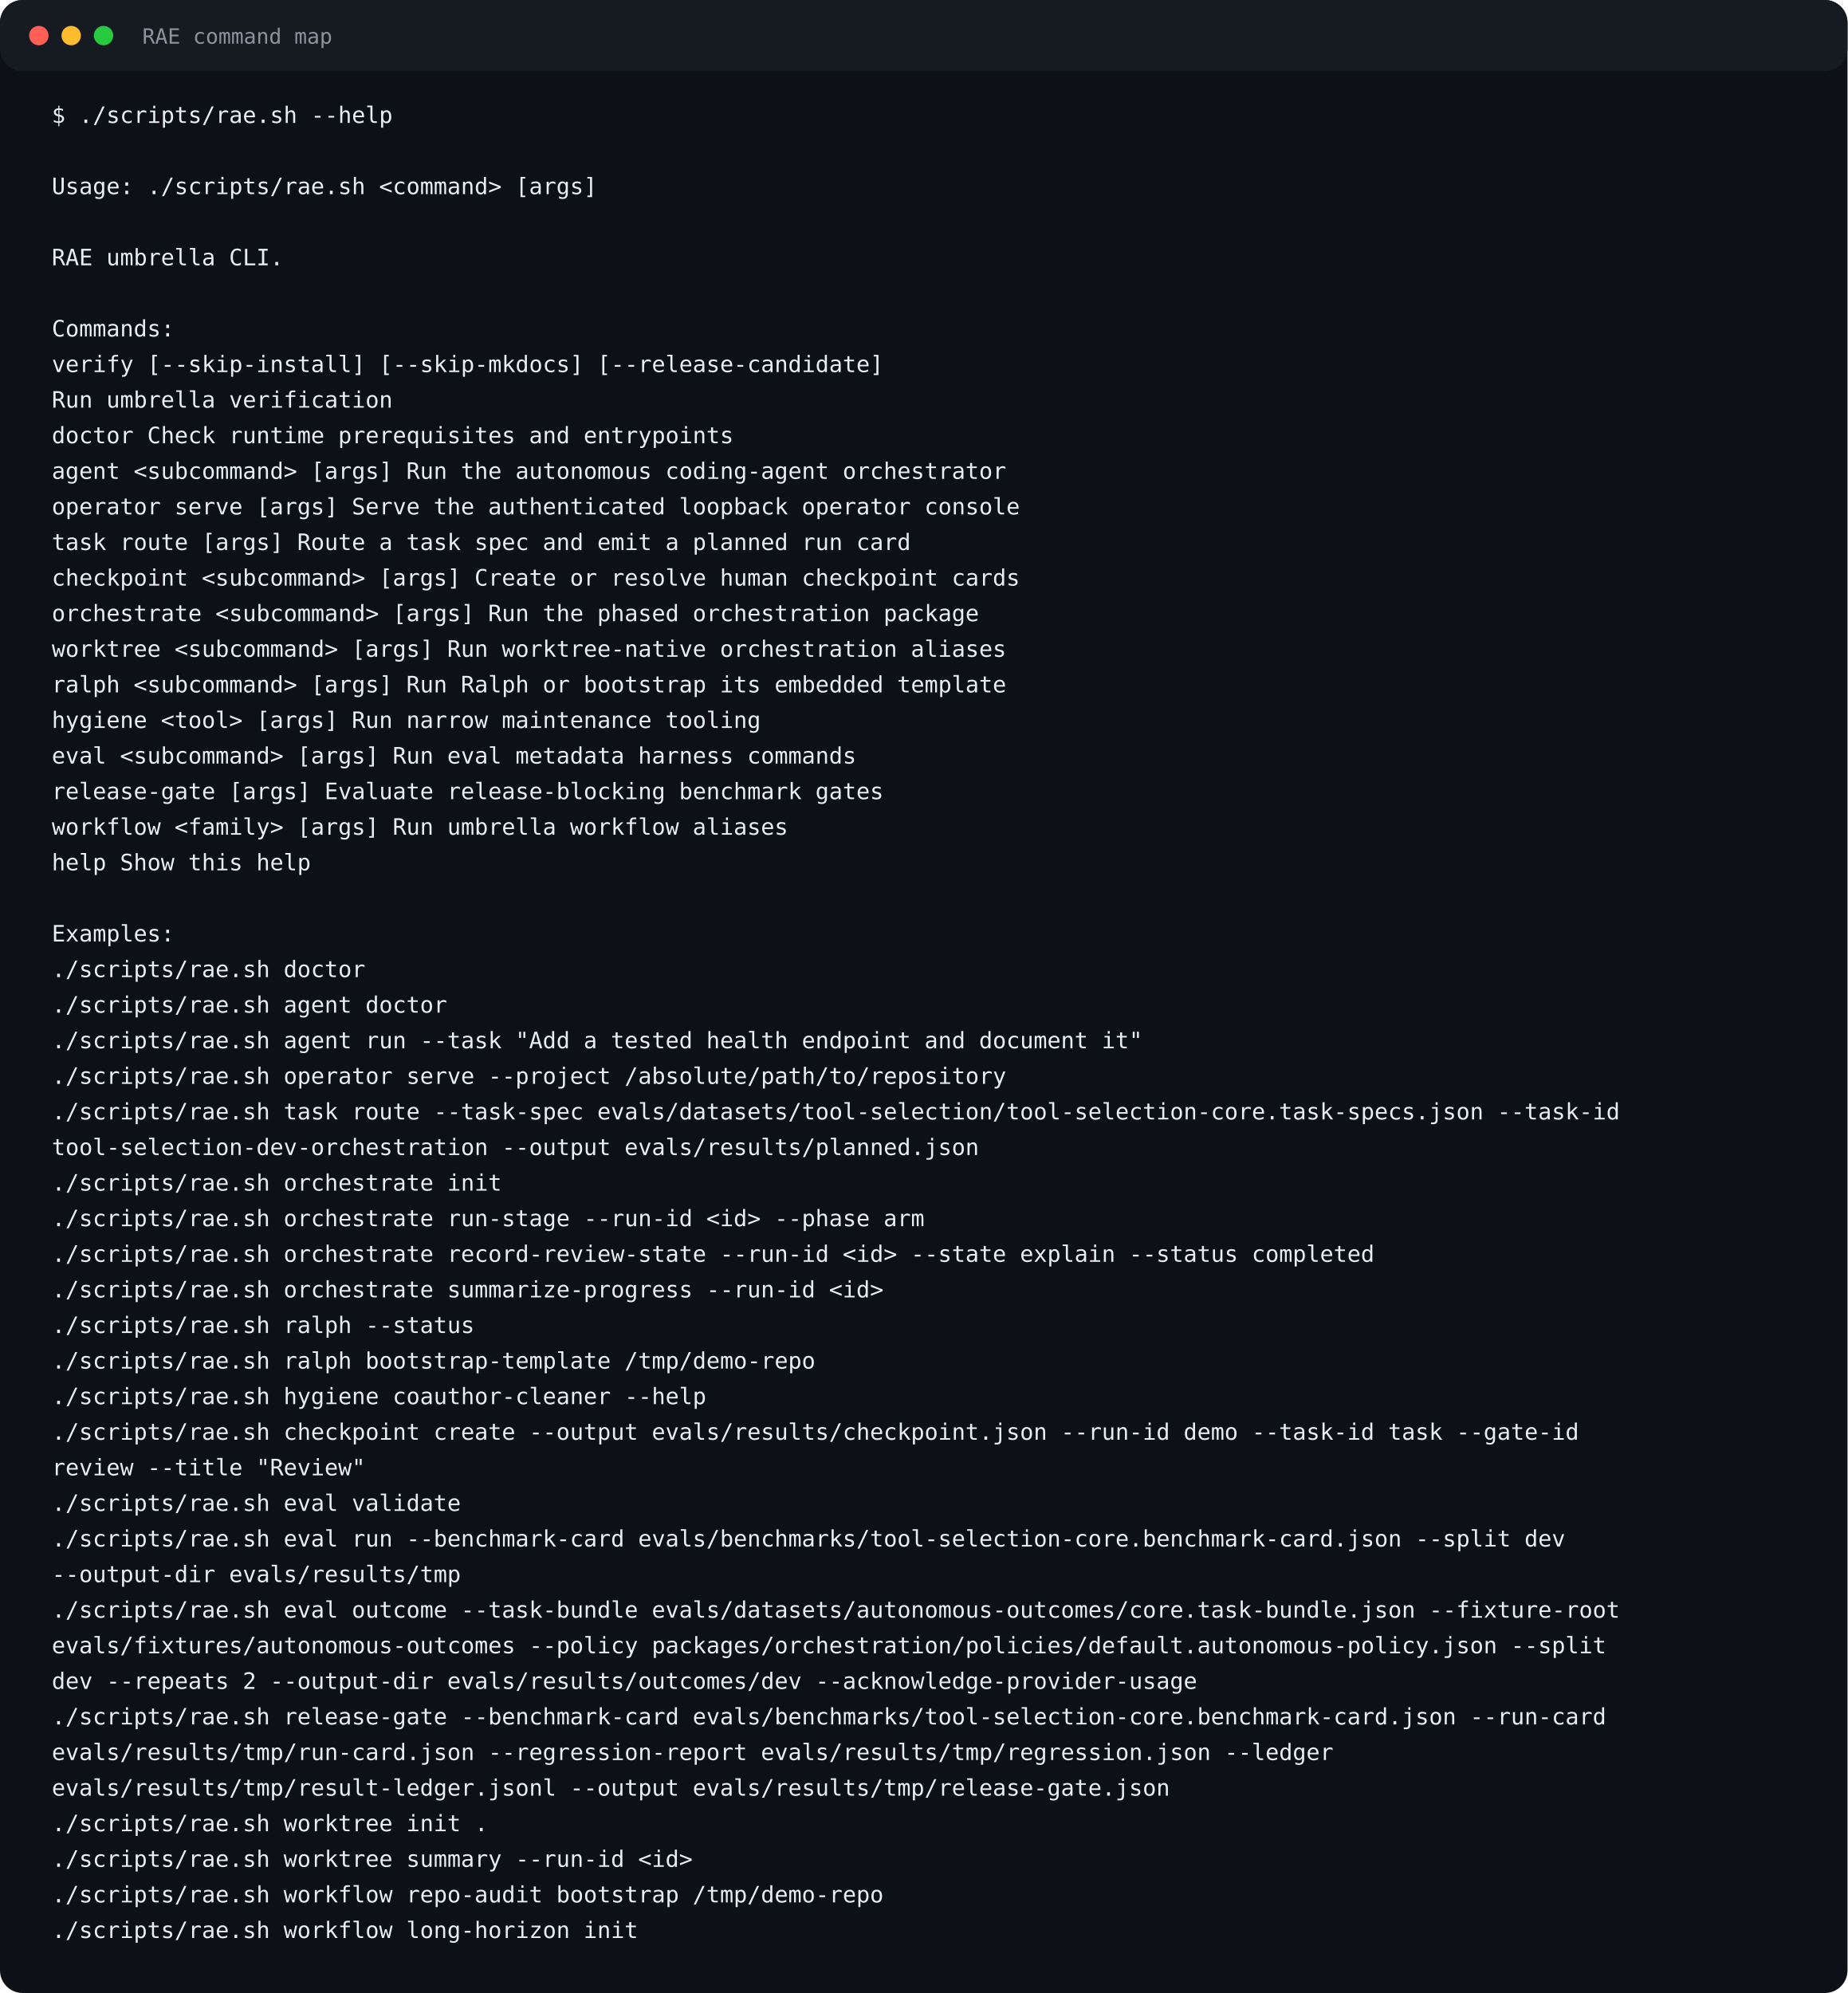
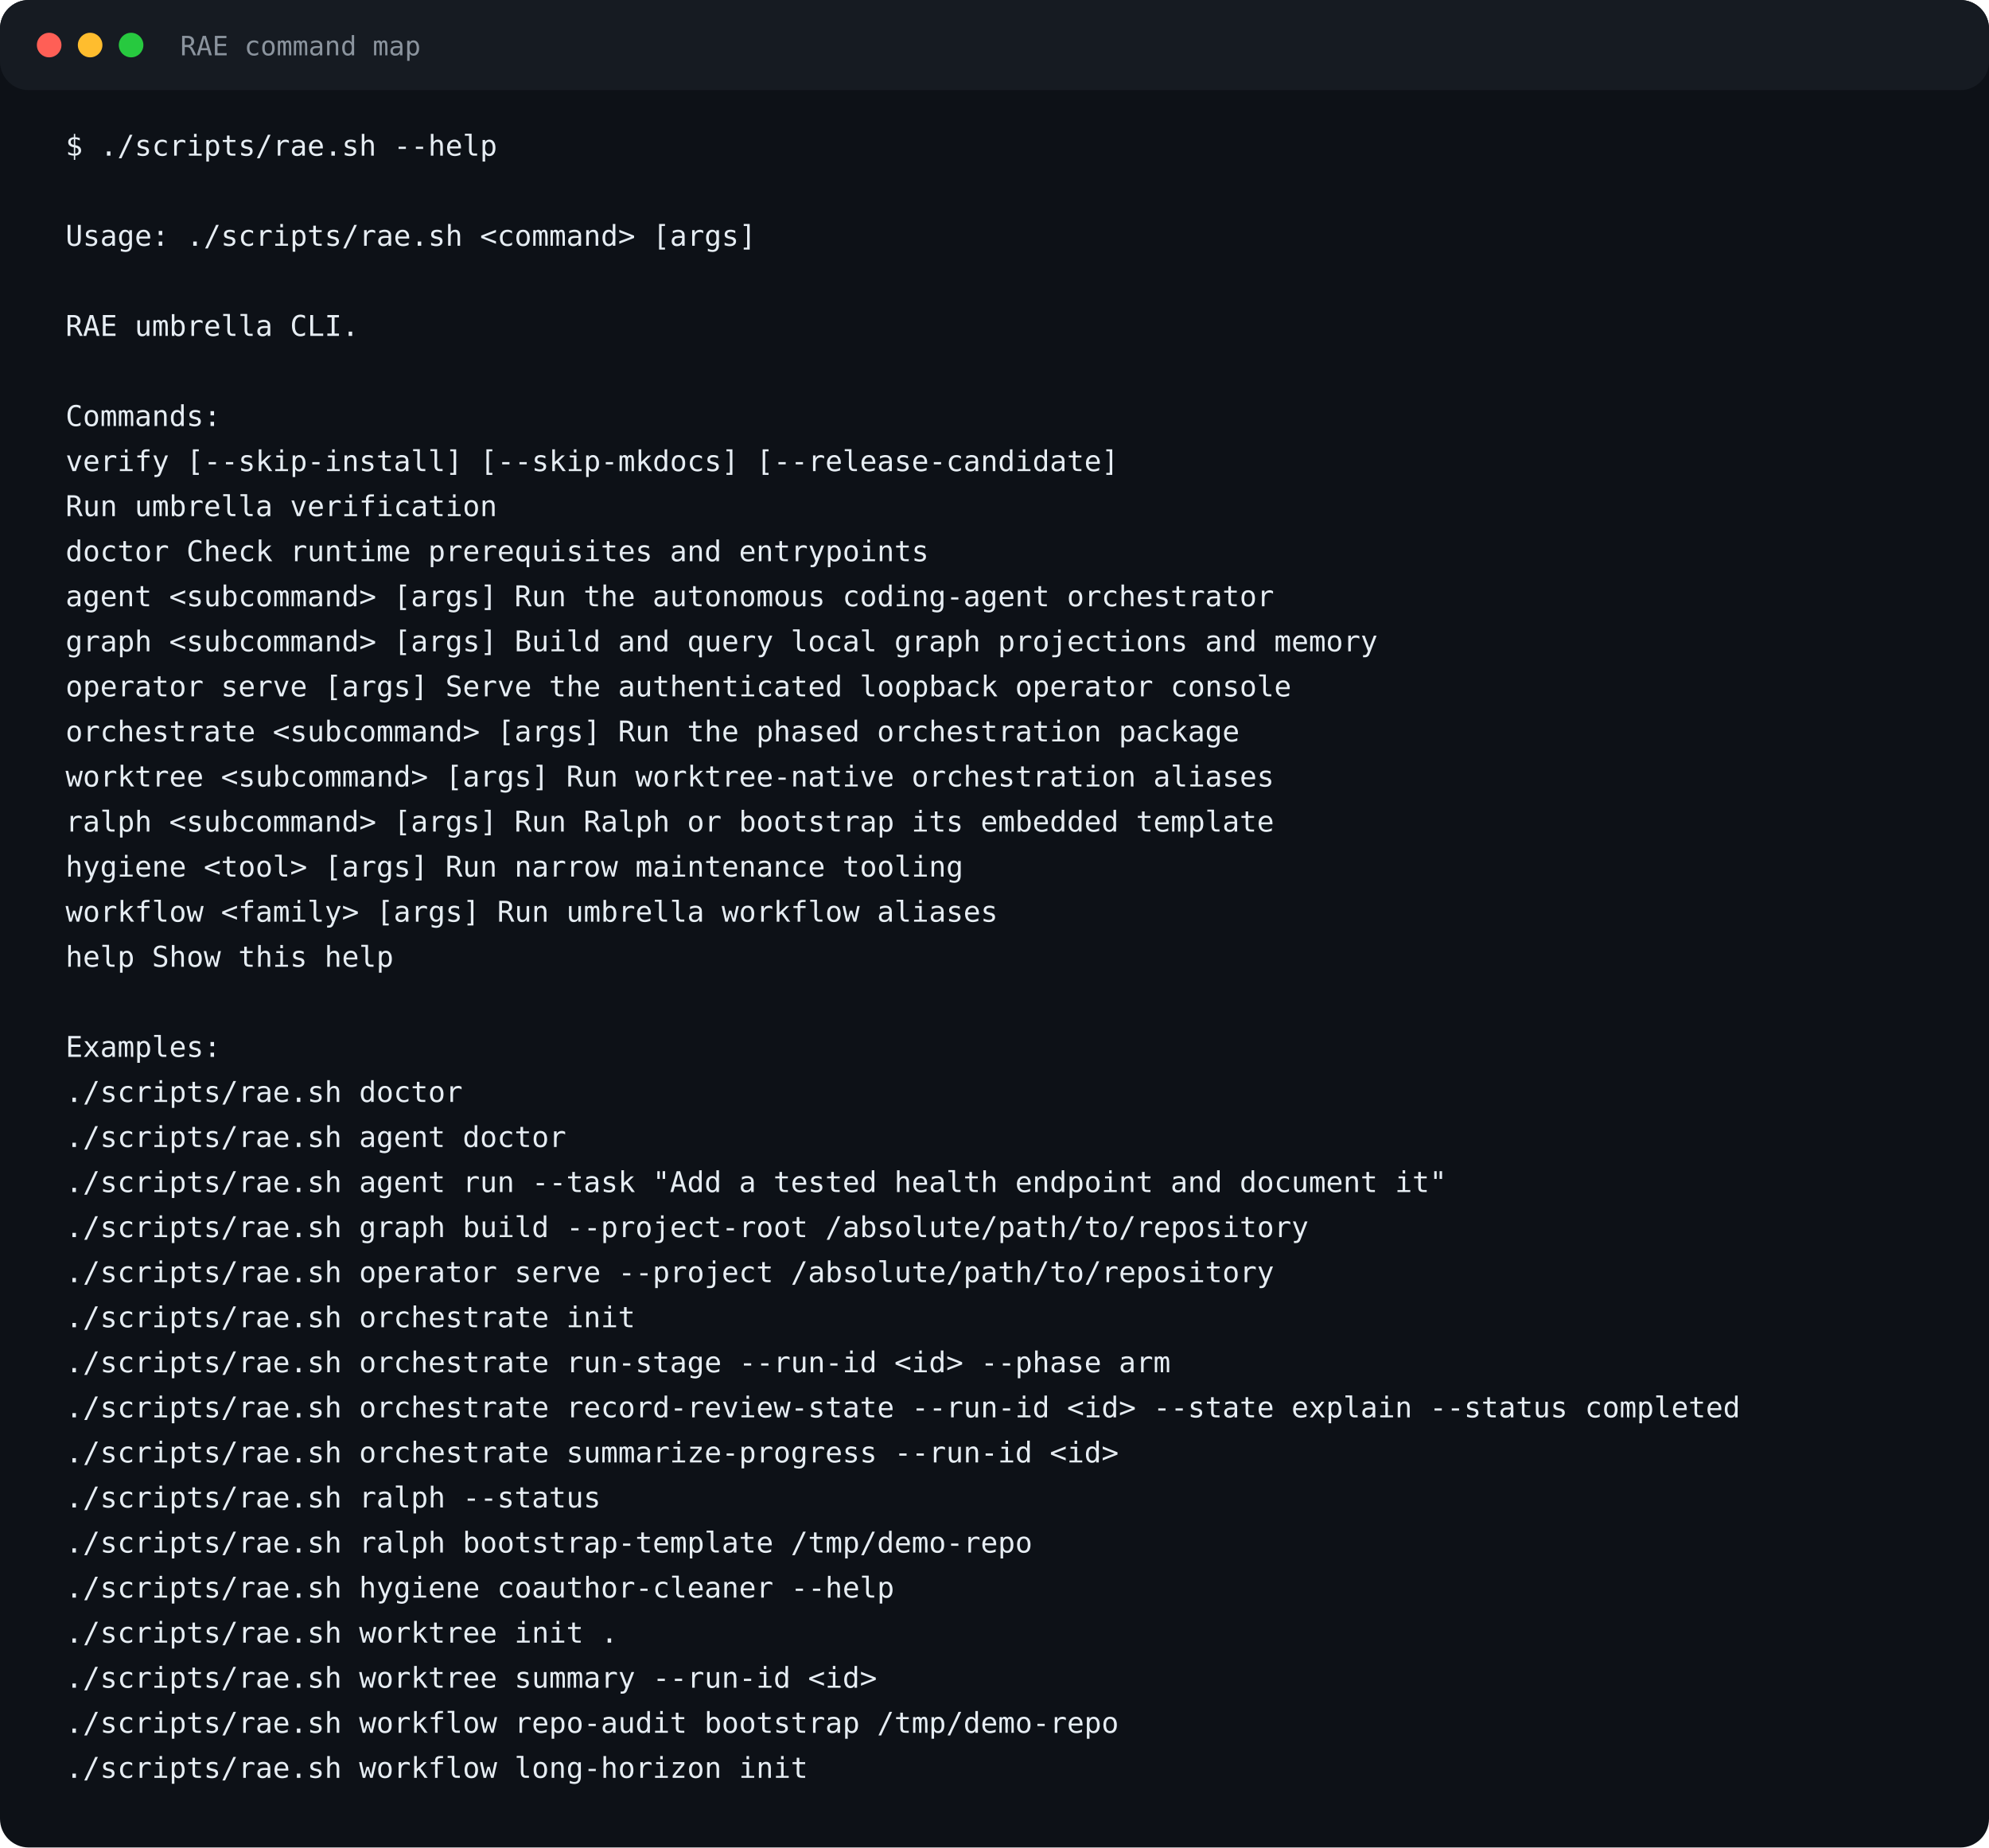
- <svg xmlns="http://www.w3.org/2000/svg" width="1142" height="1232" viewBox="0 0 1142 1232" role="img" aria-labelledby="title description">
+ <svg xmlns="http://www.w3.org/2000/svg" width="971" height="902" viewBox="0 0 971 902" role="img" aria-labelledby="title description">
  <style>
    .line { fill: #e6edf3; font: 14px ui-monospace, SFMono-Regular, Menlo, Consolas, monospace; }
    .chrome { fill: #8b949e; font: 13px ui-monospace, SFMono-Regular, Menlo, Consolas, monospace; }
  </style>
-   <rect width="1142" height="1232" rx="14" fill="#0d1117" />
-   <rect width="1142" height="44" rx="14" fill="#161b22" />
+   <rect width="971" height="902" rx="14" fill="#0d1117" />
+   <rect width="971" height="44" rx="14" fill="#161b22" />
  <circle cx="24" cy="22" r="6" fill="#ff5f56" />
  <circle cx="44" cy="22" r="6" fill="#ffbd2e" />
  <circle cx="64" cy="22" r="6" fill="#27c93f" />
  <text x="88" y="27" class="chrome">RAE command map</text>
  <text x="32" y="76" class="line">$ ./scripts/rae.sh --help</text>
  <text x="32" y="98" class="line" />
  <text x="32" y="120" class="line">Usage: ./scripts/rae.sh &lt;command&gt; [args]</text>
  <text x="32" y="142" class="line" />
  <text x="32" y="164" class="line">RAE umbrella CLI.</text>
  <text x="32" y="186" class="line" />
  <text x="32" y="208" class="line">Commands:</text>
  <text x="32" y="230" class="line">  verify [--skip-install] [--skip-mkdocs] [--release-candidate]</text>
  <text x="32" y="252" class="line">                                       Run umbrella verification</text>
  <text x="32" y="274" class="line">  doctor                               Check runtime prerequisites and entrypoints</text>
  <text x="32" y="296" class="line">  agent &lt;subcommand&gt; [args]            Run the autonomous coding-agent orchestrator</text>
-   <text x="32" y="318" class="line">  operator serve [args]                Serve the authenticated loopback operator console</text>
-   <text x="32" y="340" class="line">  task route [args]                    Route a task spec and emit a planned run card</text>
-   <text x="32" y="362" class="line">  checkpoint &lt;subcommand&gt; [args]       Create or resolve human checkpoint cards</text>
-   <text x="32" y="384" class="line">  orchestrate &lt;subcommand&gt; [args]      Run the phased orchestration package</text>
-   <text x="32" y="406" class="line">  worktree &lt;subcommand&gt; [args]         Run worktree-native orchestration aliases</text>
-   <text x="32" y="428" class="line">  ralph &lt;subcommand&gt; [args]            Run Ralph or bootstrap its embedded template</text>
-   <text x="32" y="450" class="line">  hygiene &lt;tool&gt; [args]                Run narrow maintenance tooling</text>
-   <text x="32" y="472" class="line">  eval &lt;subcommand&gt; [args]             Run eval metadata harness commands</text>
-   <text x="32" y="494" class="line">  release-gate [args]                  Evaluate release-blocking benchmark gates</text>
-   <text x="32" y="516" class="line">  workflow &lt;family&gt; [args]             Run umbrella workflow aliases</text>
-   <text x="32" y="538" class="line">  help                                 Show this help</text>
-   <text x="32" y="560" class="line" />
-   <text x="32" y="582" class="line">Examples:</text>
-   <text x="32" y="604" class="line">  ./scripts/rae.sh doctor</text>
-   <text x="32" y="626" class="line">  ./scripts/rae.sh agent doctor</text>
-   <text x="32" y="648" class="line">  ./scripts/rae.sh agent run --task "Add a tested health endpoint and document it"</text>
-   <text x="32" y="670" class="line">  ./scripts/rae.sh operator serve --project /absolute/path/to/repository</text>
-   <text x="32" y="692" class="line">  ./scripts/rae.sh task route --task-spec evals/datasets/tool-selection/tool-selection-core.task-specs.json --task-id </text>
-   <text x="32" y="714" class="line">    tool-selection-dev-orchestration --output evals/results/planned.json</text>
-   <text x="32" y="736" class="line">  ./scripts/rae.sh orchestrate init</text>
-   <text x="32" y="758" class="line">  ./scripts/rae.sh orchestrate run-stage --run-id &lt;id&gt; --phase arm</text>
-   <text x="32" y="780" class="line">  ./scripts/rae.sh orchestrate record-review-state --run-id &lt;id&gt; --state explain --status completed</text>
-   <text x="32" y="802" class="line">  ./scripts/rae.sh orchestrate summarize-progress --run-id &lt;id&gt;</text>
-   <text x="32" y="824" class="line">  ./scripts/rae.sh ralph --status</text>
-   <text x="32" y="846" class="line">  ./scripts/rae.sh ralph bootstrap-template /tmp/demo-repo</text>
-   <text x="32" y="868" class="line">  ./scripts/rae.sh hygiene coauthor-cleaner --help</text>
-   <text x="32" y="890" class="line">  ./scripts/rae.sh checkpoint create --output evals/results/checkpoint.json --run-id demo --task-id task --gate-id </text>
-   <text x="32" y="912" class="line">    review --title "Review"</text>
-   <text x="32" y="934" class="line">  ./scripts/rae.sh eval validate</text>
-   <text x="32" y="956" class="line">  ./scripts/rae.sh eval run --benchmark-card evals/benchmarks/tool-selection-core.benchmark-card.json --split dev </text>
-   <text x="32" y="978" class="line">    --output-dir evals/results/tmp</text>
-   <text x="32" y="1000" class="line">  ./scripts/rae.sh eval outcome --task-bundle evals/datasets/autonomous-outcomes/core.task-bundle.json --fixture-root </text>
-   <text x="32" y="1022" class="line">    evals/fixtures/autonomous-outcomes --policy packages/orchestration/policies/default.autonomous-policy.json --split</text>
-   <text x="32" y="1044" class="line">     dev --repeats 2 --output-dir evals/results/outcomes/dev --acknowledge-provider-usage</text>
-   <text x="32" y="1066" class="line">  ./scripts/rae.sh release-gate --benchmark-card evals/benchmarks/tool-selection-core.benchmark-card.json --run-card </text>
-   <text x="32" y="1088" class="line">    evals/results/tmp/run-card.json --regression-report evals/results/tmp/regression.json --ledger </text>
-   <text x="32" y="1110" class="line">    evals/results/tmp/result-ledger.jsonl --output evals/results/tmp/release-gate.json</text>
-   <text x="32" y="1132" class="line">  ./scripts/rae.sh worktree init .</text>
-   <text x="32" y="1154" class="line">  ./scripts/rae.sh worktree summary --run-id &lt;id&gt;</text>
-   <text x="32" y="1176" class="line">  ./scripts/rae.sh workflow repo-audit bootstrap /tmp/demo-repo</text>
-   <text x="32" y="1198" class="line">  ./scripts/rae.sh workflow long-horizon init</text>
+   <text x="32" y="318" class="line">  graph &lt;subcommand&gt; [args]            Build and query local graph projections and memory</text>
+   <text x="32" y="340" class="line">  operator serve [args]                Serve the authenticated loopback operator console</text>
+   <text x="32" y="362" class="line">  orchestrate &lt;subcommand&gt; [args]      Run the phased orchestration package</text>
+   <text x="32" y="384" class="line">  worktree &lt;subcommand&gt; [args]         Run worktree-native orchestration aliases</text>
+   <text x="32" y="406" class="line">  ralph &lt;subcommand&gt; [args]            Run Ralph or bootstrap its embedded template</text>
+   <text x="32" y="428" class="line">  hygiene &lt;tool&gt; [args]                Run narrow maintenance tooling</text>
+   <text x="32" y="450" class="line">  workflow &lt;family&gt; [args]             Run umbrella workflow aliases</text>
+   <text x="32" y="472" class="line">  help                                 Show this help</text>
+   <text x="32" y="494" class="line" />
+   <text x="32" y="516" class="line">Examples:</text>
+   <text x="32" y="538" class="line">  ./scripts/rae.sh doctor</text>
+   <text x="32" y="560" class="line">  ./scripts/rae.sh agent doctor</text>
+   <text x="32" y="582" class="line">  ./scripts/rae.sh agent run --task "Add a tested health endpoint and document it"</text>
+   <text x="32" y="604" class="line">  ./scripts/rae.sh graph build --project-root /absolute/path/to/repository</text>
+   <text x="32" y="626" class="line">  ./scripts/rae.sh operator serve --project /absolute/path/to/repository</text>
+   <text x="32" y="648" class="line">  ./scripts/rae.sh orchestrate init</text>
+   <text x="32" y="670" class="line">  ./scripts/rae.sh orchestrate run-stage --run-id &lt;id&gt; --phase arm</text>
+   <text x="32" y="692" class="line">  ./scripts/rae.sh orchestrate record-review-state --run-id &lt;id&gt; --state explain --status completed</text>
+   <text x="32" y="714" class="line">  ./scripts/rae.sh orchestrate summarize-progress --run-id &lt;id&gt;</text>
+   <text x="32" y="736" class="line">  ./scripts/rae.sh ralph --status</text>
+   <text x="32" y="758" class="line">  ./scripts/rae.sh ralph bootstrap-template /tmp/demo-repo</text>
+   <text x="32" y="780" class="line">  ./scripts/rae.sh hygiene coauthor-cleaner --help</text>
+   <text x="32" y="802" class="line">  ./scripts/rae.sh worktree init .</text>
+   <text x="32" y="824" class="line">  ./scripts/rae.sh worktree summary --run-id &lt;id&gt;</text>
+   <text x="32" y="846" class="line">  ./scripts/rae.sh workflow repo-audit bootstrap /tmp/demo-repo</text>
+   <text x="32" y="868" class="line">  ./scripts/rae.sh workflow long-horizon init</text>
</svg>
